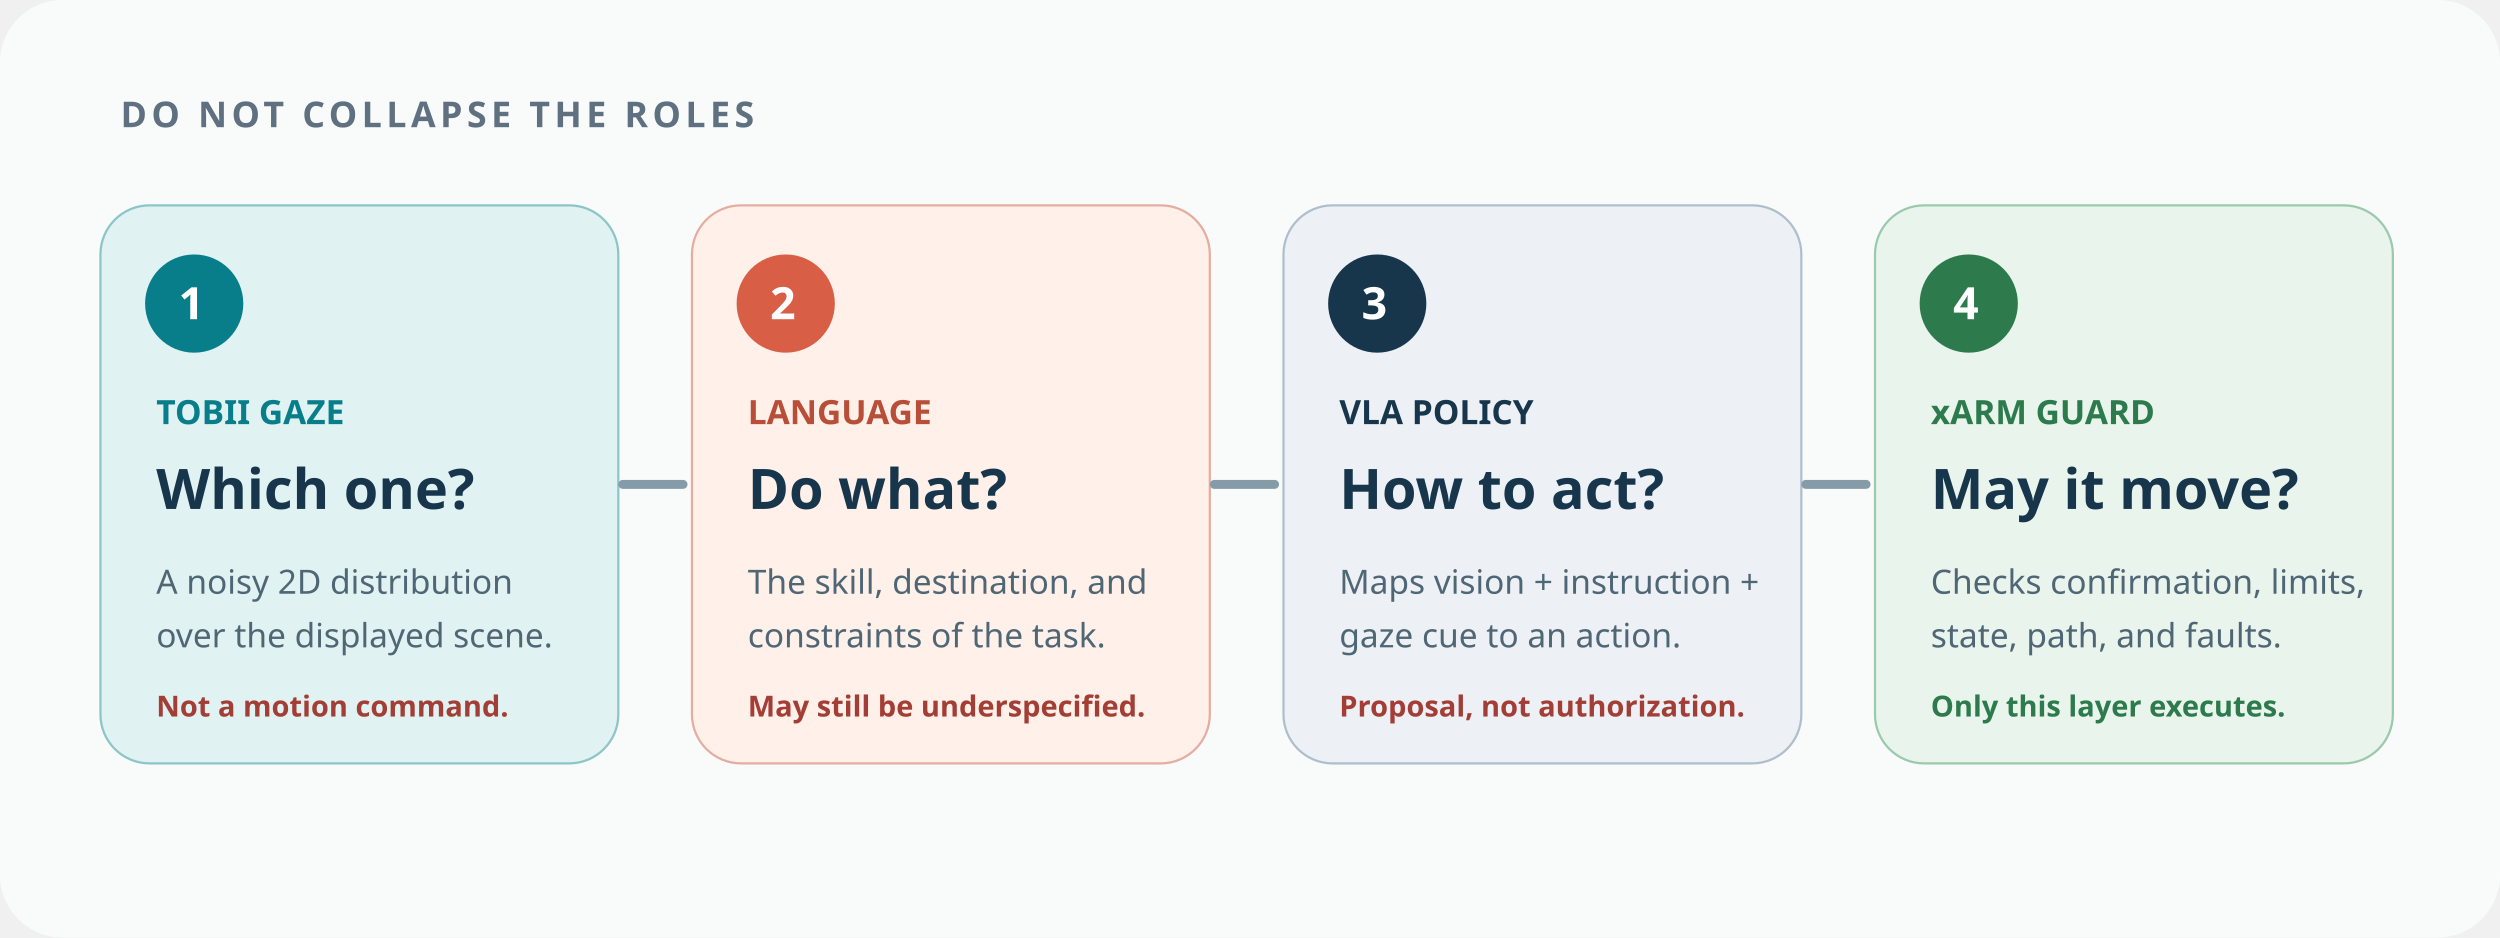
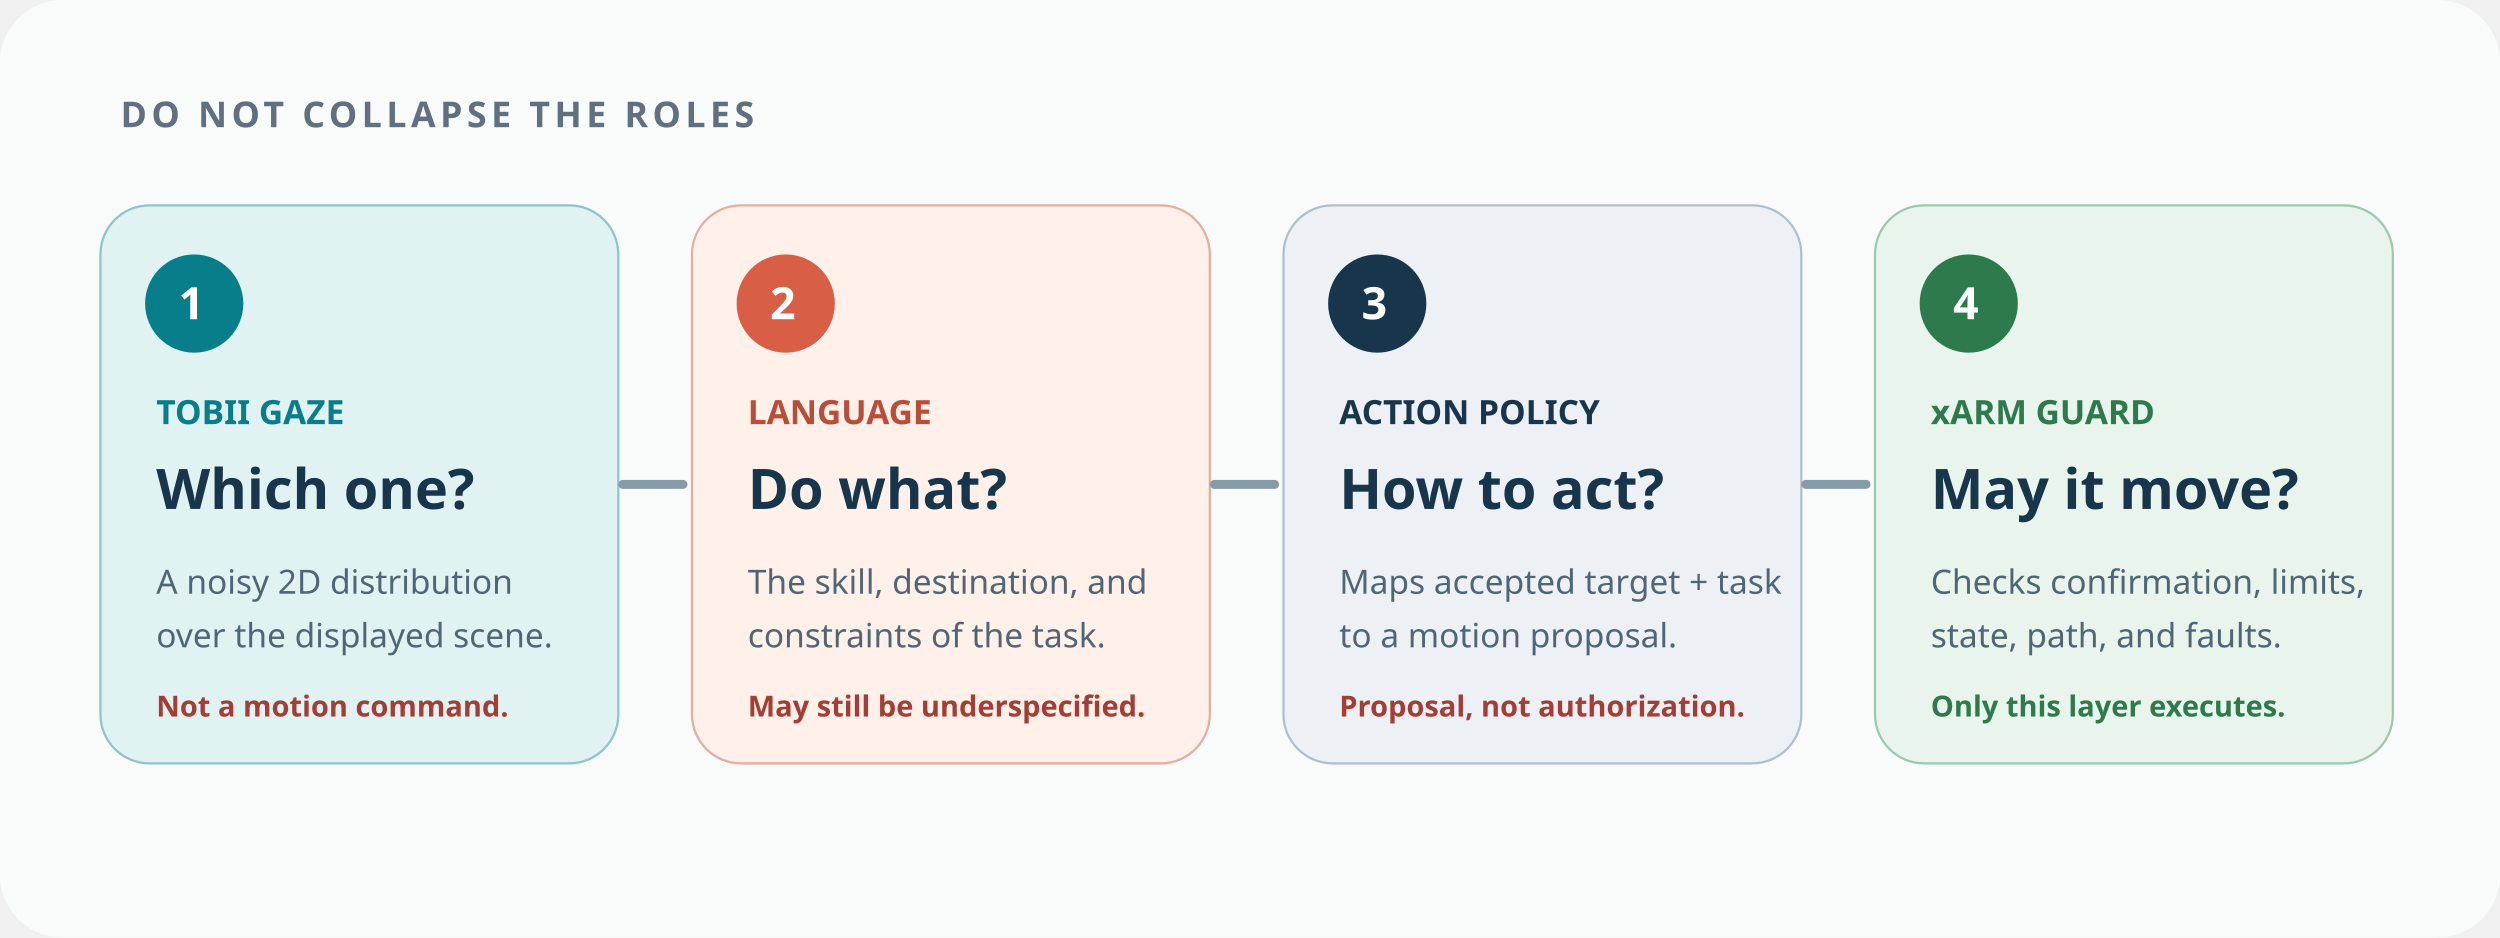
<svg xmlns="http://www.w3.org/2000/svg" viewBox="0 0 1120 420" role="img" aria-labelledby="title desc">
  <rect width="1120" height="420" rx="28" fill="#f9fbfb" />
  <g font-family="system-ui">
    <text x="54" y="57" fill="#5f7180" font-size="16" font-weight="800" letter-spacing="2">DO NOT COLLAPSE THE ROLES</text>
    <g transform="translate(45 92)">
      <rect width="232" height="250" rx="22" fill="#e1f2f2" stroke="#8cc5c8" />
      <circle cx="42" cy="44" r="22" fill="#087e8b" />
      <text x="35" y="51" fill="white" font-size="20" font-weight="800">1</text>
      <text x="25" y="98" fill="#087e8b" font-size="15" font-weight="850">TOBII GAZE</text>
      <text x="25" y="136" fill="#17364c" font-size="25" font-weight="800">Which one?</text>
      <text x="25" y="174" fill="#4f6675" font-size="15">A noisy 2D distribution</text>
      <text x="25" y="198" fill="#4f6675" font-size="15">over the displayed scene.</text>
      <text x="25" y="229" fill="#a33e36" font-size="13" font-weight="750">Not a motion command.</text>
    </g>
    <g transform="translate(310 92)">
      <rect width="232" height="250" rx="22" fill="#fff0e9" stroke="#e4ad9f" />
      <circle cx="42" cy="44" r="22" fill="#d85f45" />
      <text x="35" y="51" fill="white" font-size="20" font-weight="800">2</text>
      <text x="25" y="98" fill="#b84e37" font-size="15" font-weight="850">LANGUAGE</text>
      <text x="25" y="136" fill="#17364c" font-size="25" font-weight="800">Do what?</text>
      <text x="25" y="174" fill="#4f6675" font-size="15">The skill, destination, and</text>
      <text x="25" y="198" fill="#4f6675" font-size="15">constraints of the task.</text>
      <text x="25" y="229" fill="#a33e36" font-size="13" font-weight="750">May still be underspecified.</text>
    </g>
    <g transform="translate(575 92)">
      <rect width="232" height="250" rx="22" fill="#edf1f6" stroke="#afbecd" />
      <circle cx="42" cy="44" r="22" fill="#17364c" />
      <text x="35" y="51" fill="white" font-size="20" font-weight="800">3</text>
-       <text x="25" y="98" fill="#17364c" font-size="15" font-weight="850">VLA POLICY</text>
+       <text x="25" y="98" fill="#17364c" font-size="15" font-weight="850">ACTION POLICY</text>
      <text x="25" y="136" fill="#17364c" font-size="25" font-weight="800">How to act?</text>
-       <text x="25" y="174" fill="#4f6675" font-size="15">Maps vision + instruction +</text>
-       <text x="25" y="198" fill="#4f6675" font-size="15">gaze cue to an action.</text>
+       <text x="25" y="174" fill="#4f6675" font-size="15">Maps accepted target + task</text>
+       <text x="25" y="198" fill="#4f6675" font-size="15">to a motion proposal.</text>
      <text x="25" y="229" fill="#a33e36" font-size="13" font-weight="750">Proposal, not authorization.</text>
    </g>
    <g transform="translate(840 92)">
      <rect width="232" height="250" rx="22" fill="#e9f4ed" stroke="#9ac9ac" />
      <circle cx="42" cy="44" r="22" fill="#2d7a4c" />
      <text x="35" y="51" fill="white" font-size="20" font-weight="800">4</text>
      <text x="25" y="98" fill="#2d7a4c" font-size="15" font-weight="850">xARM GUARD</text>
      <text x="25" y="136" fill="#17364c" font-size="25" font-weight="800">May it move?</text>
      <text x="25" y="174" fill="#4f6675" font-size="15">Checks confirmation, limits,</text>
      <text x="25" y="198" fill="#4f6675" font-size="15">state, path, and faults.</text>
      <text x="25" y="229" fill="#2d7a4c" font-size="13" font-weight="750">Only this layer executes.</text>
    </g>
    <path d="M279 217h27M544 217h27M809 217h27" stroke="#869ba8" stroke-width="4" stroke-linecap="round" />
  </g>
</svg>
